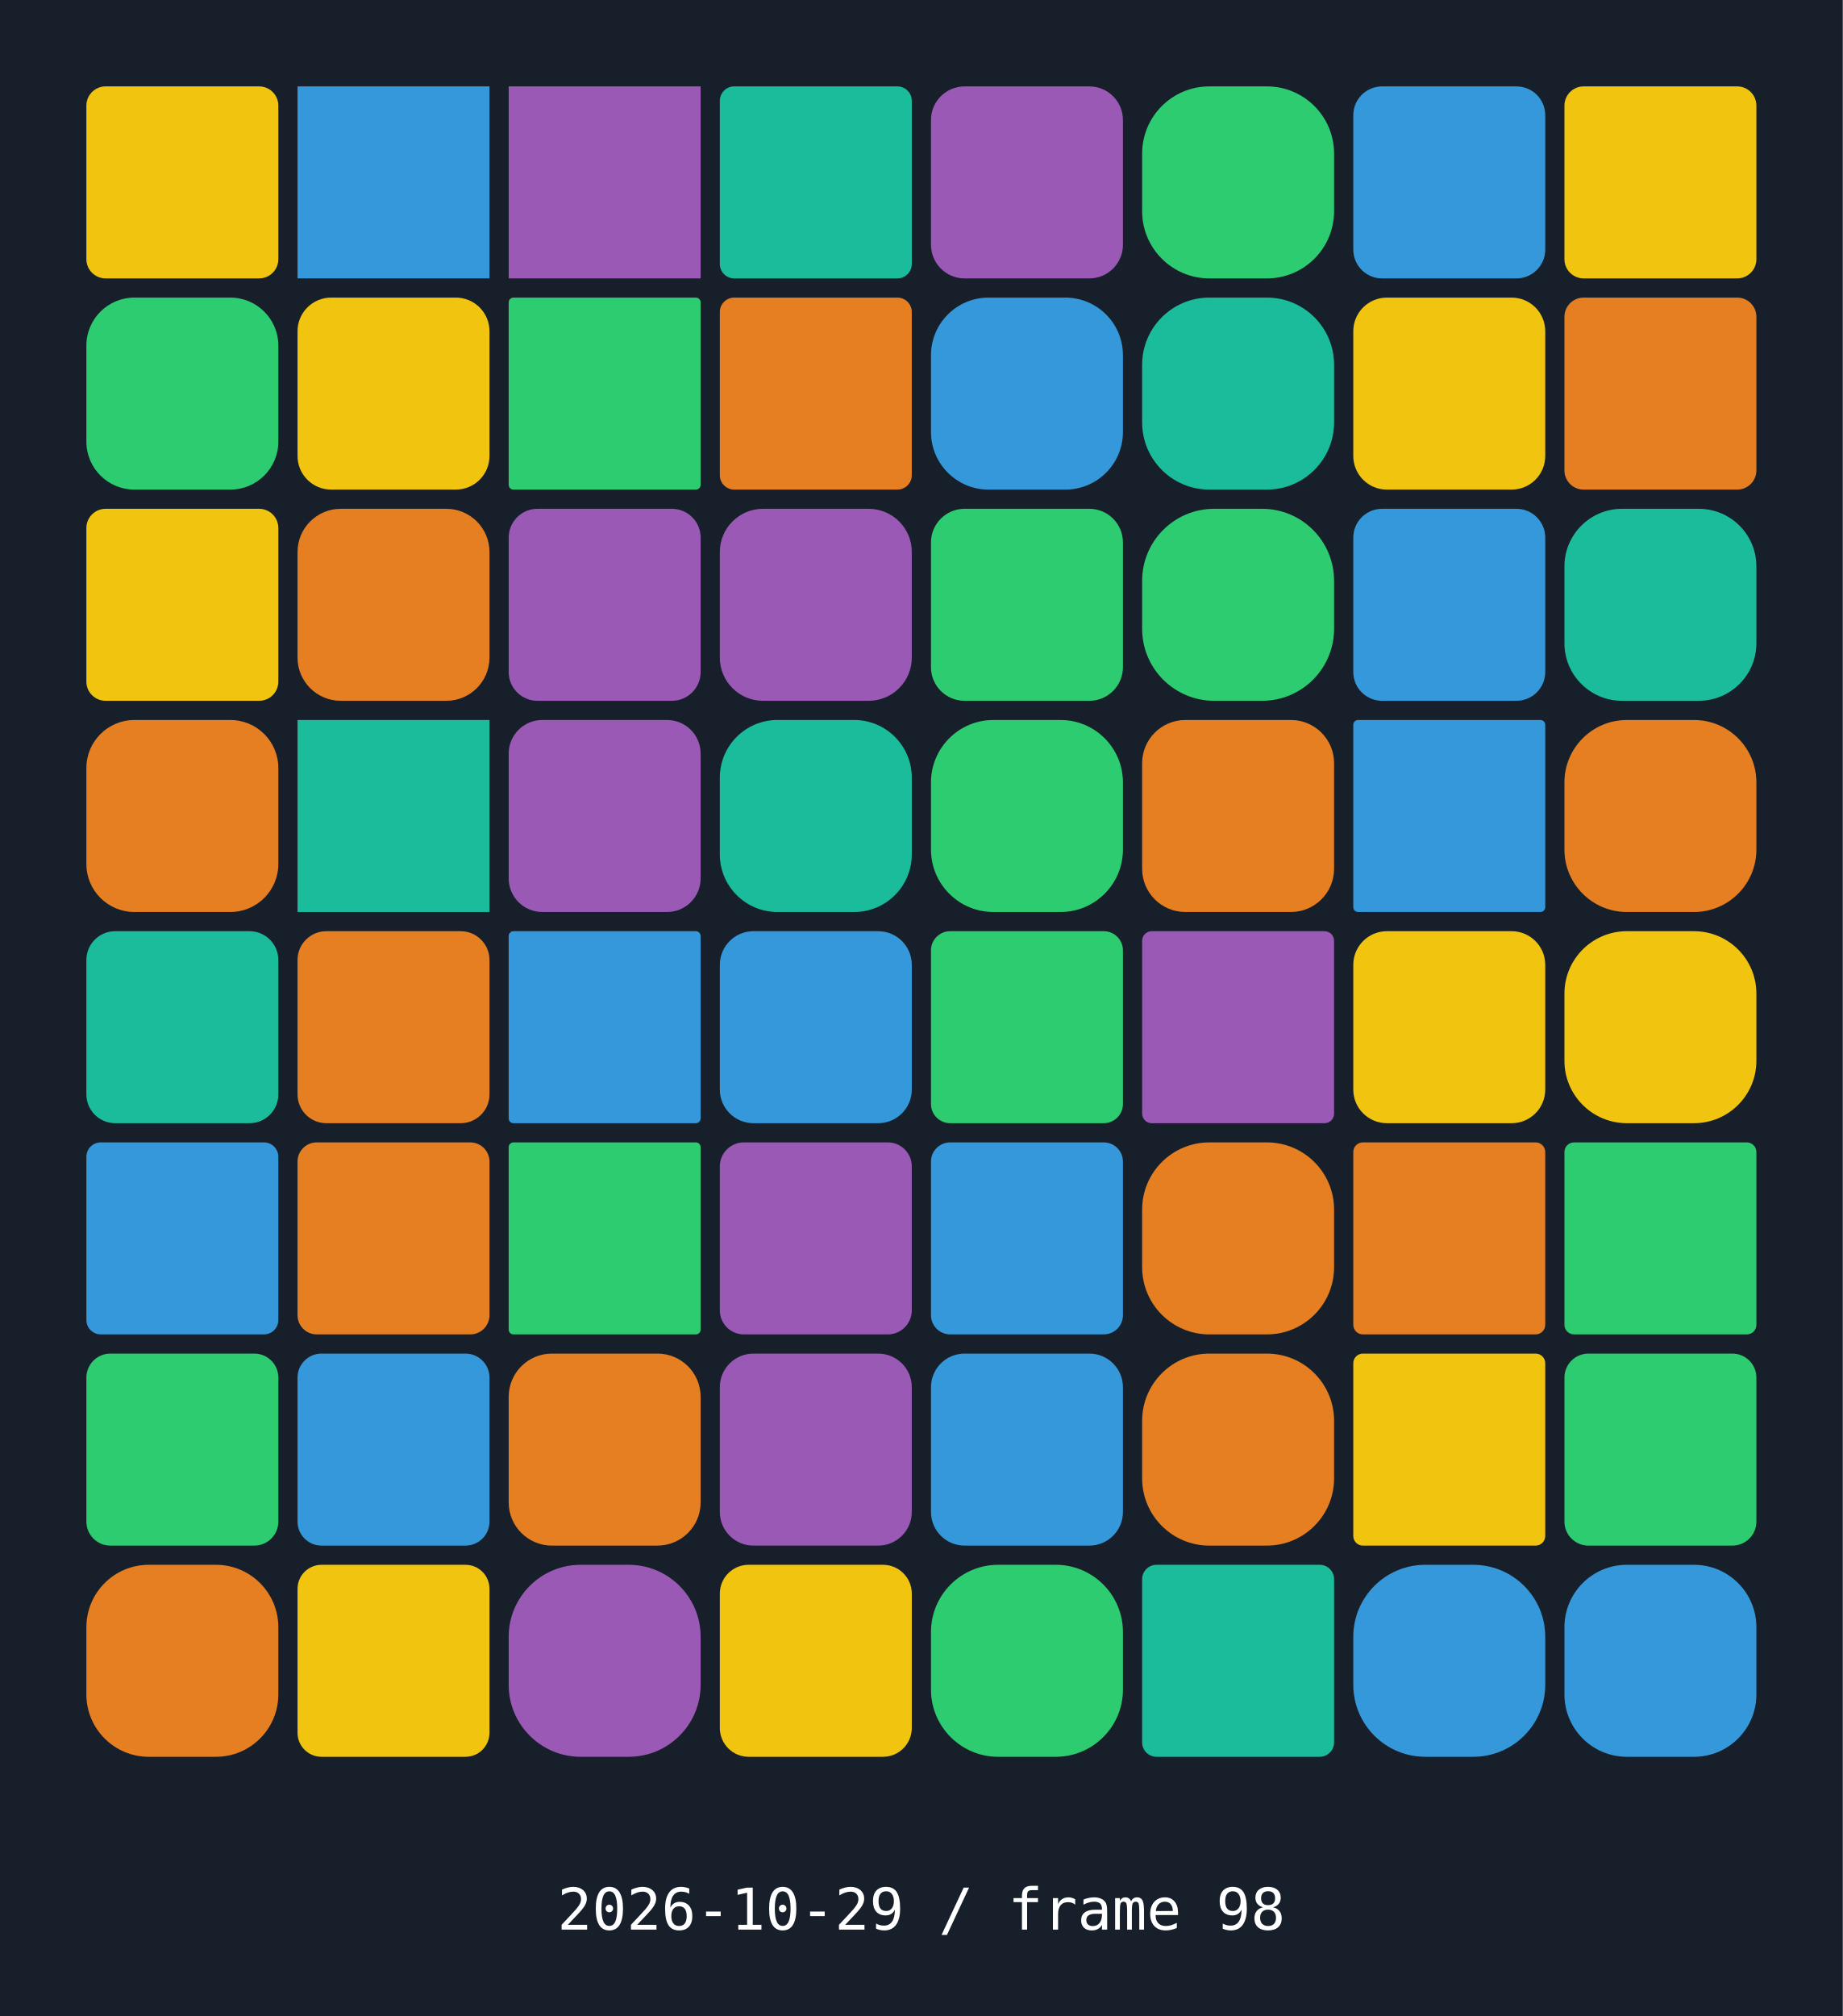
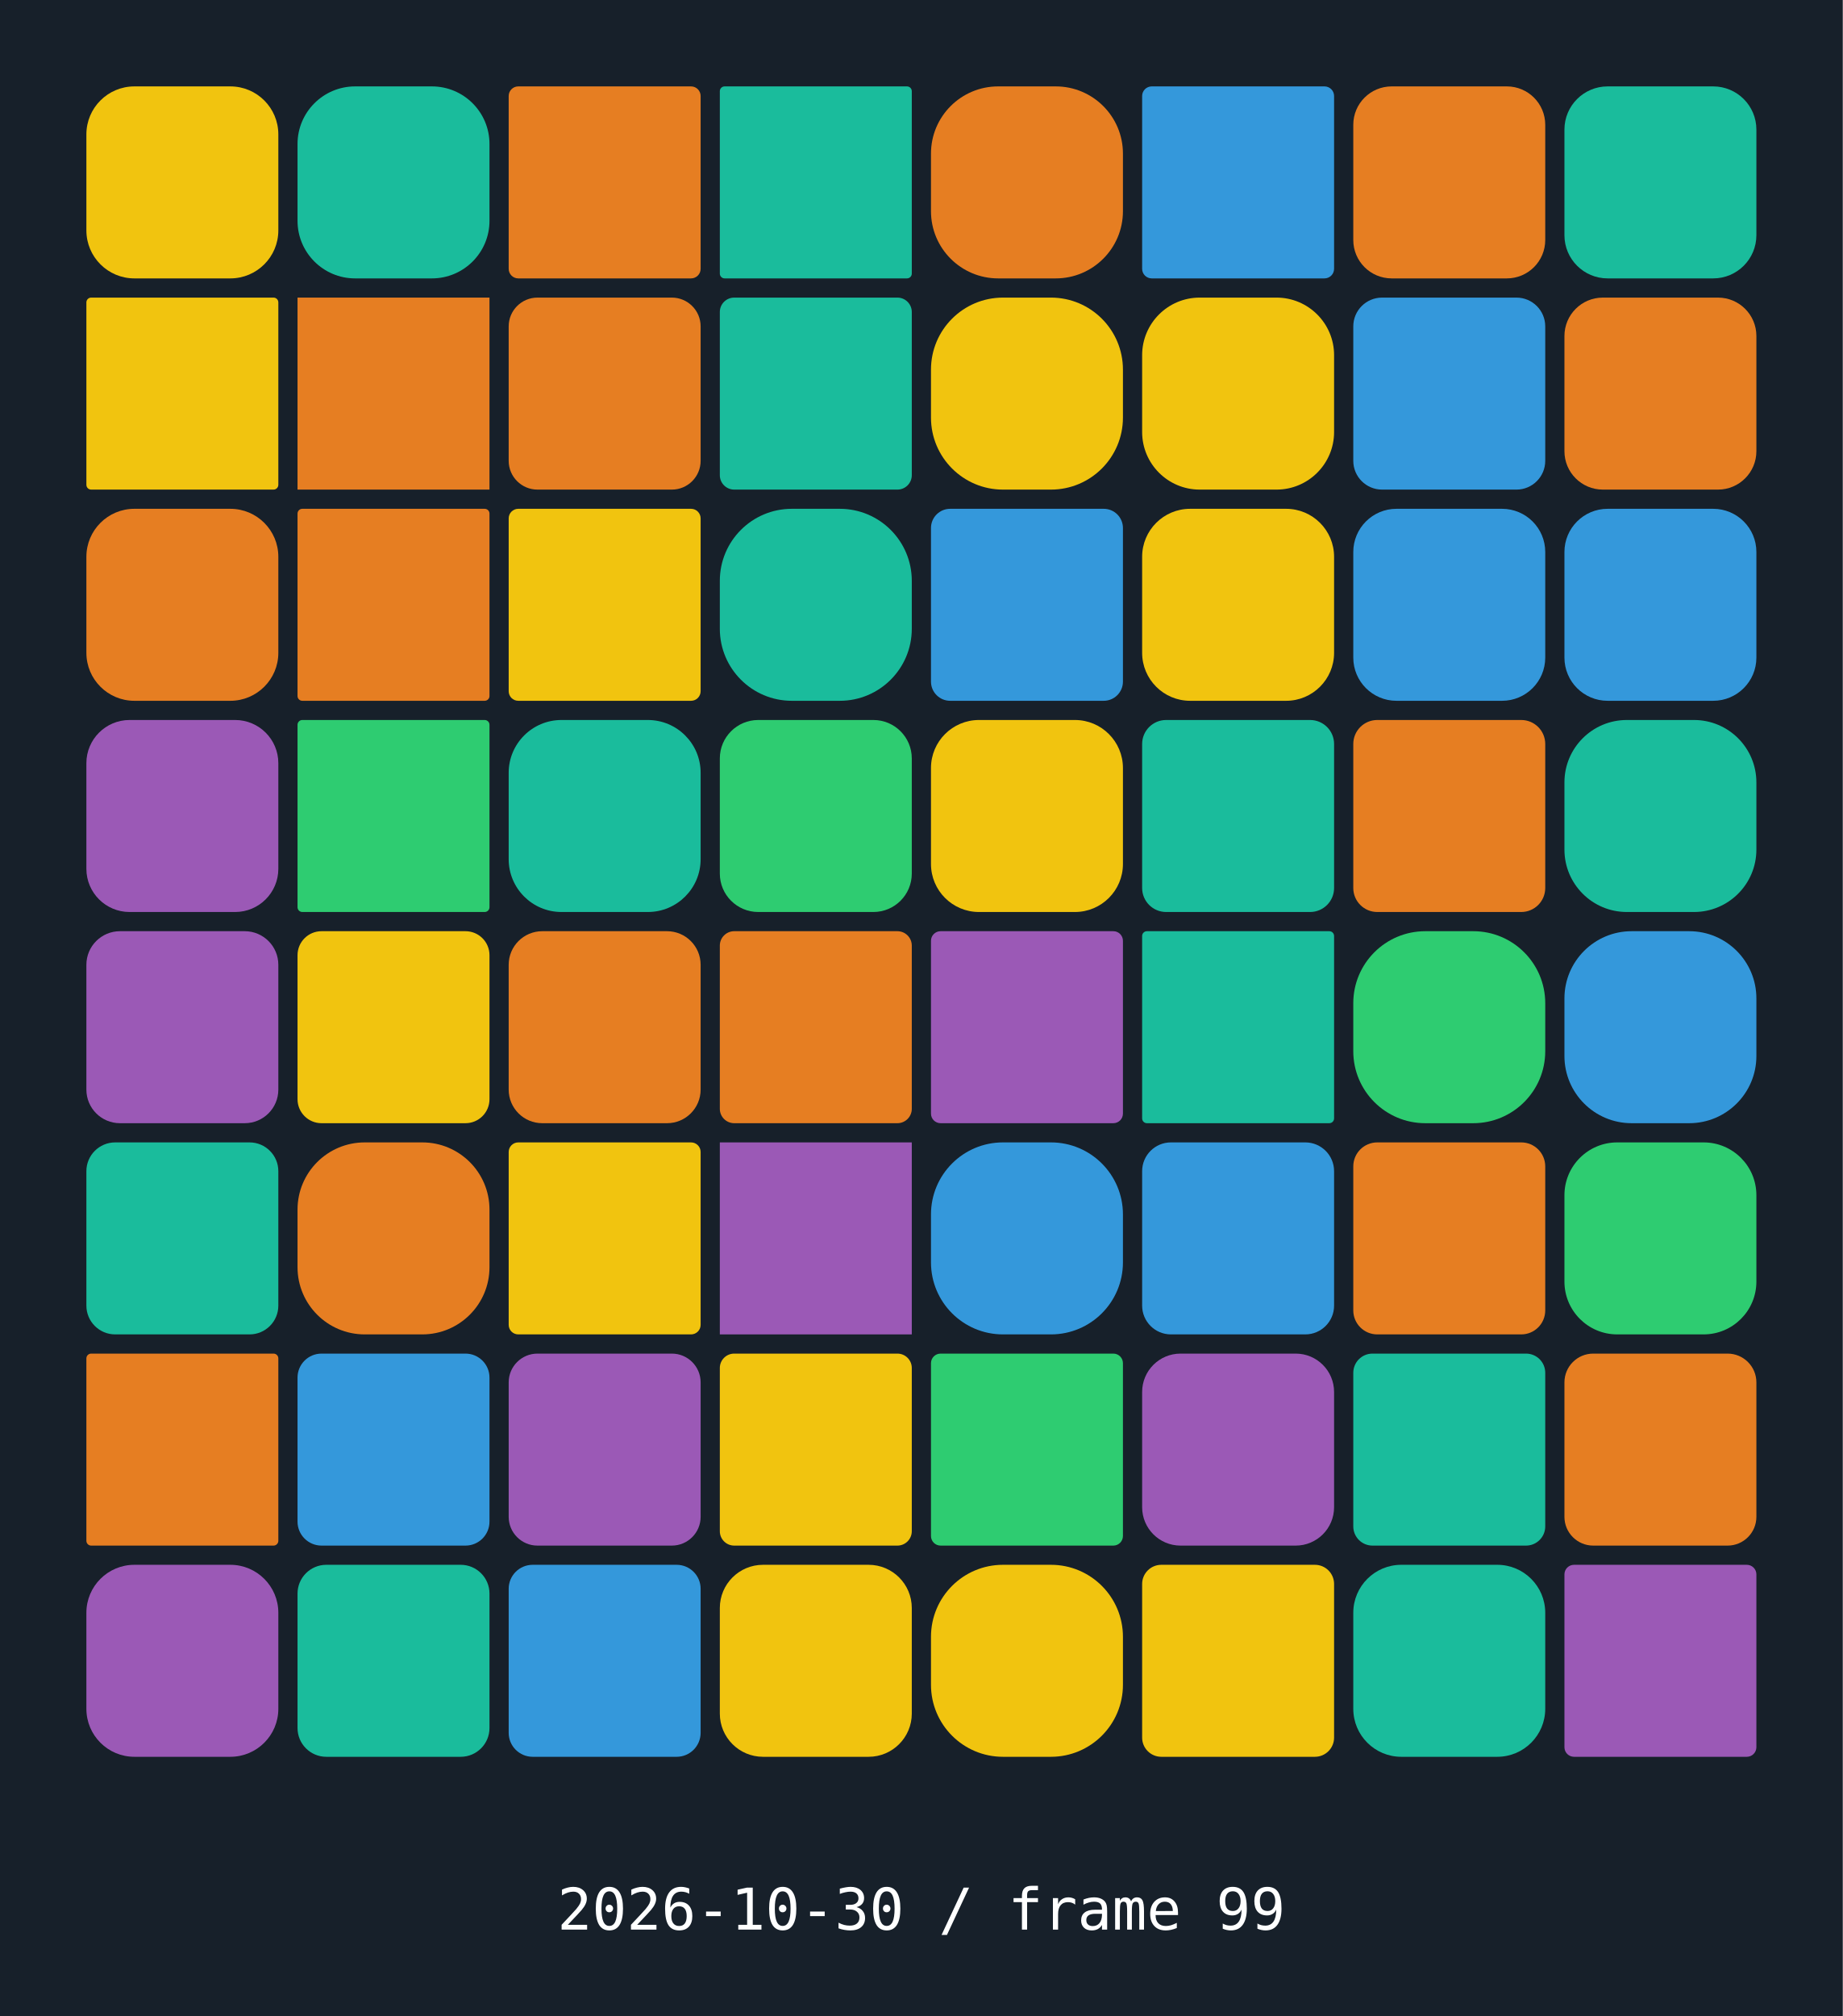
<svg xmlns="http://www.w3.org/2000/svg" width="384" height="420" viewBox="0 0 384 420">
  <rect width="384" height="420" fill="#17202a" />
-   <rect x="18" y="18" width="40" height="40" rx="4" fill="#f1c40f" />
-   <rect x="62" y="18" width="40" height="40" rx="0" fill="#3498db" />
-   <rect x="106" y="18" width="40" height="40" rx="0" fill="#9b59b6" />
-   <rect x="150" y="18" width="40" height="40" rx="3" fill="#1abc9c" />
-   <rect x="194" y="18" width="40" height="40" rx="7" fill="#9b59b6" />
-   <rect x="238" y="18" width="40" height="40" rx="14" fill="#2ecc71" />
-   <rect x="282" y="18" width="40" height="40" rx="6" fill="#3498db" />
-   <rect x="326" y="18" width="40" height="40" rx="4" fill="#f1c40f" />
-   <rect x="18" y="62" width="40" height="40" rx="10" fill="#2ecc71" />
-   <rect x="62" y="62" width="40" height="40" rx="7" fill="#f1c40f" />
-   <rect x="106" y="62" width="40" height="40" rx="1" fill="#2ecc71" />
-   <rect x="150" y="62" width="40" height="40" rx="3" fill="#e67e22" />
-   <rect x="194" y="62" width="40" height="40" rx="12" fill="#3498db" />
-   <rect x="238" y="62" width="40" height="40" rx="14" fill="#1abc9c" />
-   <rect x="282" y="62" width="40" height="40" rx="7" fill="#f1c40f" />
-   <rect x="326" y="62" width="40" height="40" rx="4" fill="#e67e22" />
-   <rect x="18" y="106" width="40" height="40" rx="4" fill="#f1c40f" />
-   <rect x="62" y="106" width="40" height="40" rx="9" fill="#e67e22" />
-   <rect x="106" y="106" width="40" height="40" rx="6" fill="#9b59b6" />
-   <rect x="150" y="106" width="40" height="40" rx="9" fill="#9b59b6" />
-   <rect x="194" y="106" width="40" height="40" rx="7" fill="#2ecc71" />
-   <rect x="238" y="106" width="40" height="40" rx="15" fill="#2ecc71" />
-   <rect x="282" y="106" width="40" height="40" rx="6" fill="#3498db" />
-   <rect x="326" y="106" width="40" height="40" rx="12" fill="#1abc9c" />
-   <rect x="18" y="150" width="40" height="40" rx="10" fill="#e67e22" />
-   <rect x="62" y="150" width="40" height="40" rx="0" fill="#1abc9c" />
-   <rect x="106" y="150" width="40" height="40" rx="7" fill="#9b59b6" />
-   <rect x="150" y="150" width="40" height="40" rx="12" fill="#1abc9c" />
-   <rect x="194" y="150" width="40" height="40" rx="13" fill="#2ecc71" />
-   <rect x="238" y="150" width="40" height="40" rx="9" fill="#e67e22" />
-   <rect x="282" y="150" width="40" height="40" rx="1" fill="#3498db" />
-   <rect x="326" y="150" width="40" height="40" rx="13" fill="#e67e22" />
-   <rect x="18" y="194" width="40" height="40" rx="6" fill="#1abc9c" />
-   <rect x="62" y="194" width="40" height="40" rx="6" fill="#e67e22" />
-   <rect x="106" y="194" width="40" height="40" rx="1" fill="#3498db" />
-   <rect x="150" y="194" width="40" height="40" rx="7" fill="#3498db" />
-   <rect x="194" y="194" width="40" height="40" rx="4" fill="#2ecc71" />
-   <rect x="238" y="194" width="40" height="40" rx="2" fill="#9b59b6" />
-   <rect x="282" y="194" width="40" height="40" rx="7" fill="#f1c40f" />
-   <rect x="326" y="194" width="40" height="40" rx="13" fill="#f1c40f" />
-   <rect x="18" y="238" width="40" height="40" rx="3" fill="#3498db" />
-   <rect x="62" y="238" width="40" height="40" rx="4" fill="#e67e22" />
-   <rect x="106" y="238" width="40" height="40" rx="1" fill="#2ecc71" />
-   <rect x="150" y="238" width="40" height="40" rx="5" fill="#9b59b6" />
-   <rect x="194" y="238" width="40" height="40" rx="4" fill="#3498db" />
-   <rect x="238" y="238" width="40" height="40" rx="14" fill="#e67e22" />
-   <rect x="282" y="238" width="40" height="40" rx="2" fill="#e67e22" />
-   <rect x="326" y="238" width="40" height="40" rx="2" fill="#2ecc71" />
-   <rect x="18" y="282" width="40" height="40" rx="5" fill="#2ecc71" />
+   <rect x="18" y="18" width="40" height="40" rx="10" fill="#f1c40f" />
+   <rect x="62" y="18" width="40" height="40" rx="12" fill="#1abc9c" />
+   <rect x="106" y="18" width="40" height="40" rx="2" fill="#e67e22" />
+   <rect x="150" y="18" width="40" height="40" rx="1" fill="#1abc9c" />
+   <rect x="194" y="18" width="40" height="40" rx="14" fill="#e67e22" />
+   <rect x="238" y="18" width="40" height="40" rx="2" fill="#3498db" />
+   <rect x="282" y="18" width="40" height="40" rx="8" fill="#e67e22" />
+   <rect x="326" y="18" width="40" height="40" rx="9" fill="#1abc9c" />
+   <rect x="18" y="62" width="40" height="40" rx="1" fill="#f1c40f" />
+   <rect x="62" y="62" width="40" height="40" rx="0" fill="#e67e22" />
+   <rect x="106" y="62" width="40" height="40" rx="6" fill="#e67e22" />
+   <rect x="150" y="62" width="40" height="40" rx="3" fill="#1abc9c" />
+   <rect x="194" y="62" width="40" height="40" rx="15" fill="#f1c40f" />
+   <rect x="238" y="62" width="40" height="40" rx="12" fill="#f1c40f" />
+   <rect x="282" y="62" width="40" height="40" rx="6" fill="#3498db" />
+   <rect x="326" y="62" width="40" height="40" rx="8" fill="#e67e22" />
+   <rect x="18" y="106" width="40" height="40" rx="10" fill="#e67e22" />
+   <rect x="62" y="106" width="40" height="40" rx="1" fill="#e67e22" />
+   <rect x="106" y="106" width="40" height="40" rx="2" fill="#f1c40f" />
+   <rect x="150" y="106" width="40" height="40" rx="15" fill="#1abc9c" />
+   <rect x="194" y="106" width="40" height="40" rx="4" fill="#3498db" />
+   <rect x="238" y="106" width="40" height="40" rx="10" fill="#f1c40f" />
+   <rect x="282" y="106" width="40" height="40" rx="9" fill="#3498db" />
+   <rect x="326" y="106" width="40" height="40" rx="9" fill="#3498db" />
+   <rect x="18" y="150" width="40" height="40" rx="9" fill="#9b59b6" />
+   <rect x="62" y="150" width="40" height="40" rx="1" fill="#2ecc71" />
+   <rect x="106" y="150" width="40" height="40" rx="11" fill="#1abc9c" />
+   <rect x="150" y="150" width="40" height="40" rx="8" fill="#2ecc71" />
+   <rect x="194" y="150" width="40" height="40" rx="10" fill="#f1c40f" />
+   <rect x="238" y="150" width="40" height="40" rx="5" fill="#1abc9c" />
+   <rect x="282" y="150" width="40" height="40" rx="5" fill="#e67e22" />
+   <rect x="326" y="150" width="40" height="40" rx="13" fill="#1abc9c" />
+   <rect x="18" y="194" width="40" height="40" rx="7" fill="#9b59b6" />
+   <rect x="62" y="194" width="40" height="40" rx="5" fill="#f1c40f" />
+   <rect x="106" y="194" width="40" height="40" rx="7" fill="#e67e22" />
+   <rect x="150" y="194" width="40" height="40" rx="3" fill="#e67e22" />
+   <rect x="194" y="194" width="40" height="40" rx="2" fill="#9b59b6" />
+   <rect x="238" y="194" width="40" height="40" rx="1" fill="#1abc9c" />
+   <rect x="282" y="194" width="40" height="40" rx="15" fill="#2ecc71" />
+   <rect x="326" y="194" width="40" height="40" rx="14" fill="#3498db" />
+   <rect x="18" y="238" width="40" height="40" rx="6" fill="#1abc9c" />
+   <rect x="62" y="238" width="40" height="40" rx="14" fill="#e67e22" />
+   <rect x="106" y="238" width="40" height="40" rx="2" fill="#f1c40f" />
+   <rect x="150" y="238" width="40" height="40" rx="0" fill="#9b59b6" />
+   <rect x="194" y="238" width="40" height="40" rx="15" fill="#3498db" />
+   <rect x="238" y="238" width="40" height="40" rx="6" fill="#3498db" />
+   <rect x="282" y="238" width="40" height="40" rx="5" fill="#e67e22" />
+   <rect x="326" y="238" width="40" height="40" rx="11" fill="#2ecc71" />
+   <rect x="18" y="282" width="40" height="40" rx="1" fill="#e67e22" />
  <rect x="62" y="282" width="40" height="40" rx="5" fill="#3498db" />
-   <rect x="106" y="282" width="40" height="40" rx="9" fill="#e67e22" />
-   <rect x="150" y="282" width="40" height="40" rx="7" fill="#9b59b6" />
-   <rect x="194" y="282" width="40" height="40" rx="7" fill="#3498db" />
-   <rect x="238" y="282" width="40" height="40" rx="14" fill="#e67e22" />
-   <rect x="282" y="282" width="40" height="40" rx="2" fill="#f1c40f" />
-   <rect x="326" y="282" width="40" height="40" rx="5" fill="#2ecc71" />
-   <rect x="18" y="326" width="40" height="40" rx="13" fill="#e67e22" />
-   <rect x="62" y="326" width="40" height="40" rx="5" fill="#f1c40f" />
-   <rect x="106" y="326" width="40" height="40" rx="15" fill="#9b59b6" />
-   <rect x="150" y="326" width="40" height="40" rx="6" fill="#f1c40f" />
-   <rect x="194" y="326" width="40" height="40" rx="14" fill="#2ecc71" />
-   <rect x="238" y="326" width="40" height="40" rx="3" fill="#1abc9c" />
-   <rect x="282" y="326" width="40" height="40" rx="15" fill="#3498db" />
-   <rect x="326" y="326" width="40" height="40" rx="13" fill="#3498db" />
-   <text x="192" y="402" text-anchor="middle" fill="#ffffff" font-family="monospace">2026-10-29 / frame 98</text>
+   <rect x="106" y="282" width="40" height="40" rx="6" fill="#9b59b6" />
+   <rect x="150" y="282" width="40" height="40" rx="3" fill="#f1c40f" />
+   <rect x="194" y="282" width="40" height="40" rx="2" fill="#2ecc71" />
+   <rect x="238" y="282" width="40" height="40" rx="8" fill="#9b59b6" />
+   <rect x="282" y="282" width="40" height="40" rx="4" fill="#1abc9c" />
+   <rect x="326" y="282" width="40" height="40" rx="6" fill="#e67e22" />
+   <rect x="18" y="326" width="40" height="40" rx="10" fill="#9b59b6" />
+   <rect x="62" y="326" width="40" height="40" rx="6" fill="#1abc9c" />
+   <rect x="106" y="326" width="40" height="40" rx="5" fill="#3498db" />
+   <rect x="150" y="326" width="40" height="40" rx="9" fill="#f1c40f" />
+   <rect x="194" y="326" width="40" height="40" rx="15" fill="#f1c40f" />
+   <rect x="238" y="326" width="40" height="40" rx="4" fill="#f1c40f" />
+   <rect x="282" y="326" width="40" height="40" rx="10" fill="#1abc9c" />
+   <rect x="326" y="326" width="40" height="40" rx="2" fill="#9b59b6" />
+   <text x="192" y="402" text-anchor="middle" fill="#ffffff" font-family="monospace">2026-10-30 / frame 99</text>
</svg>
